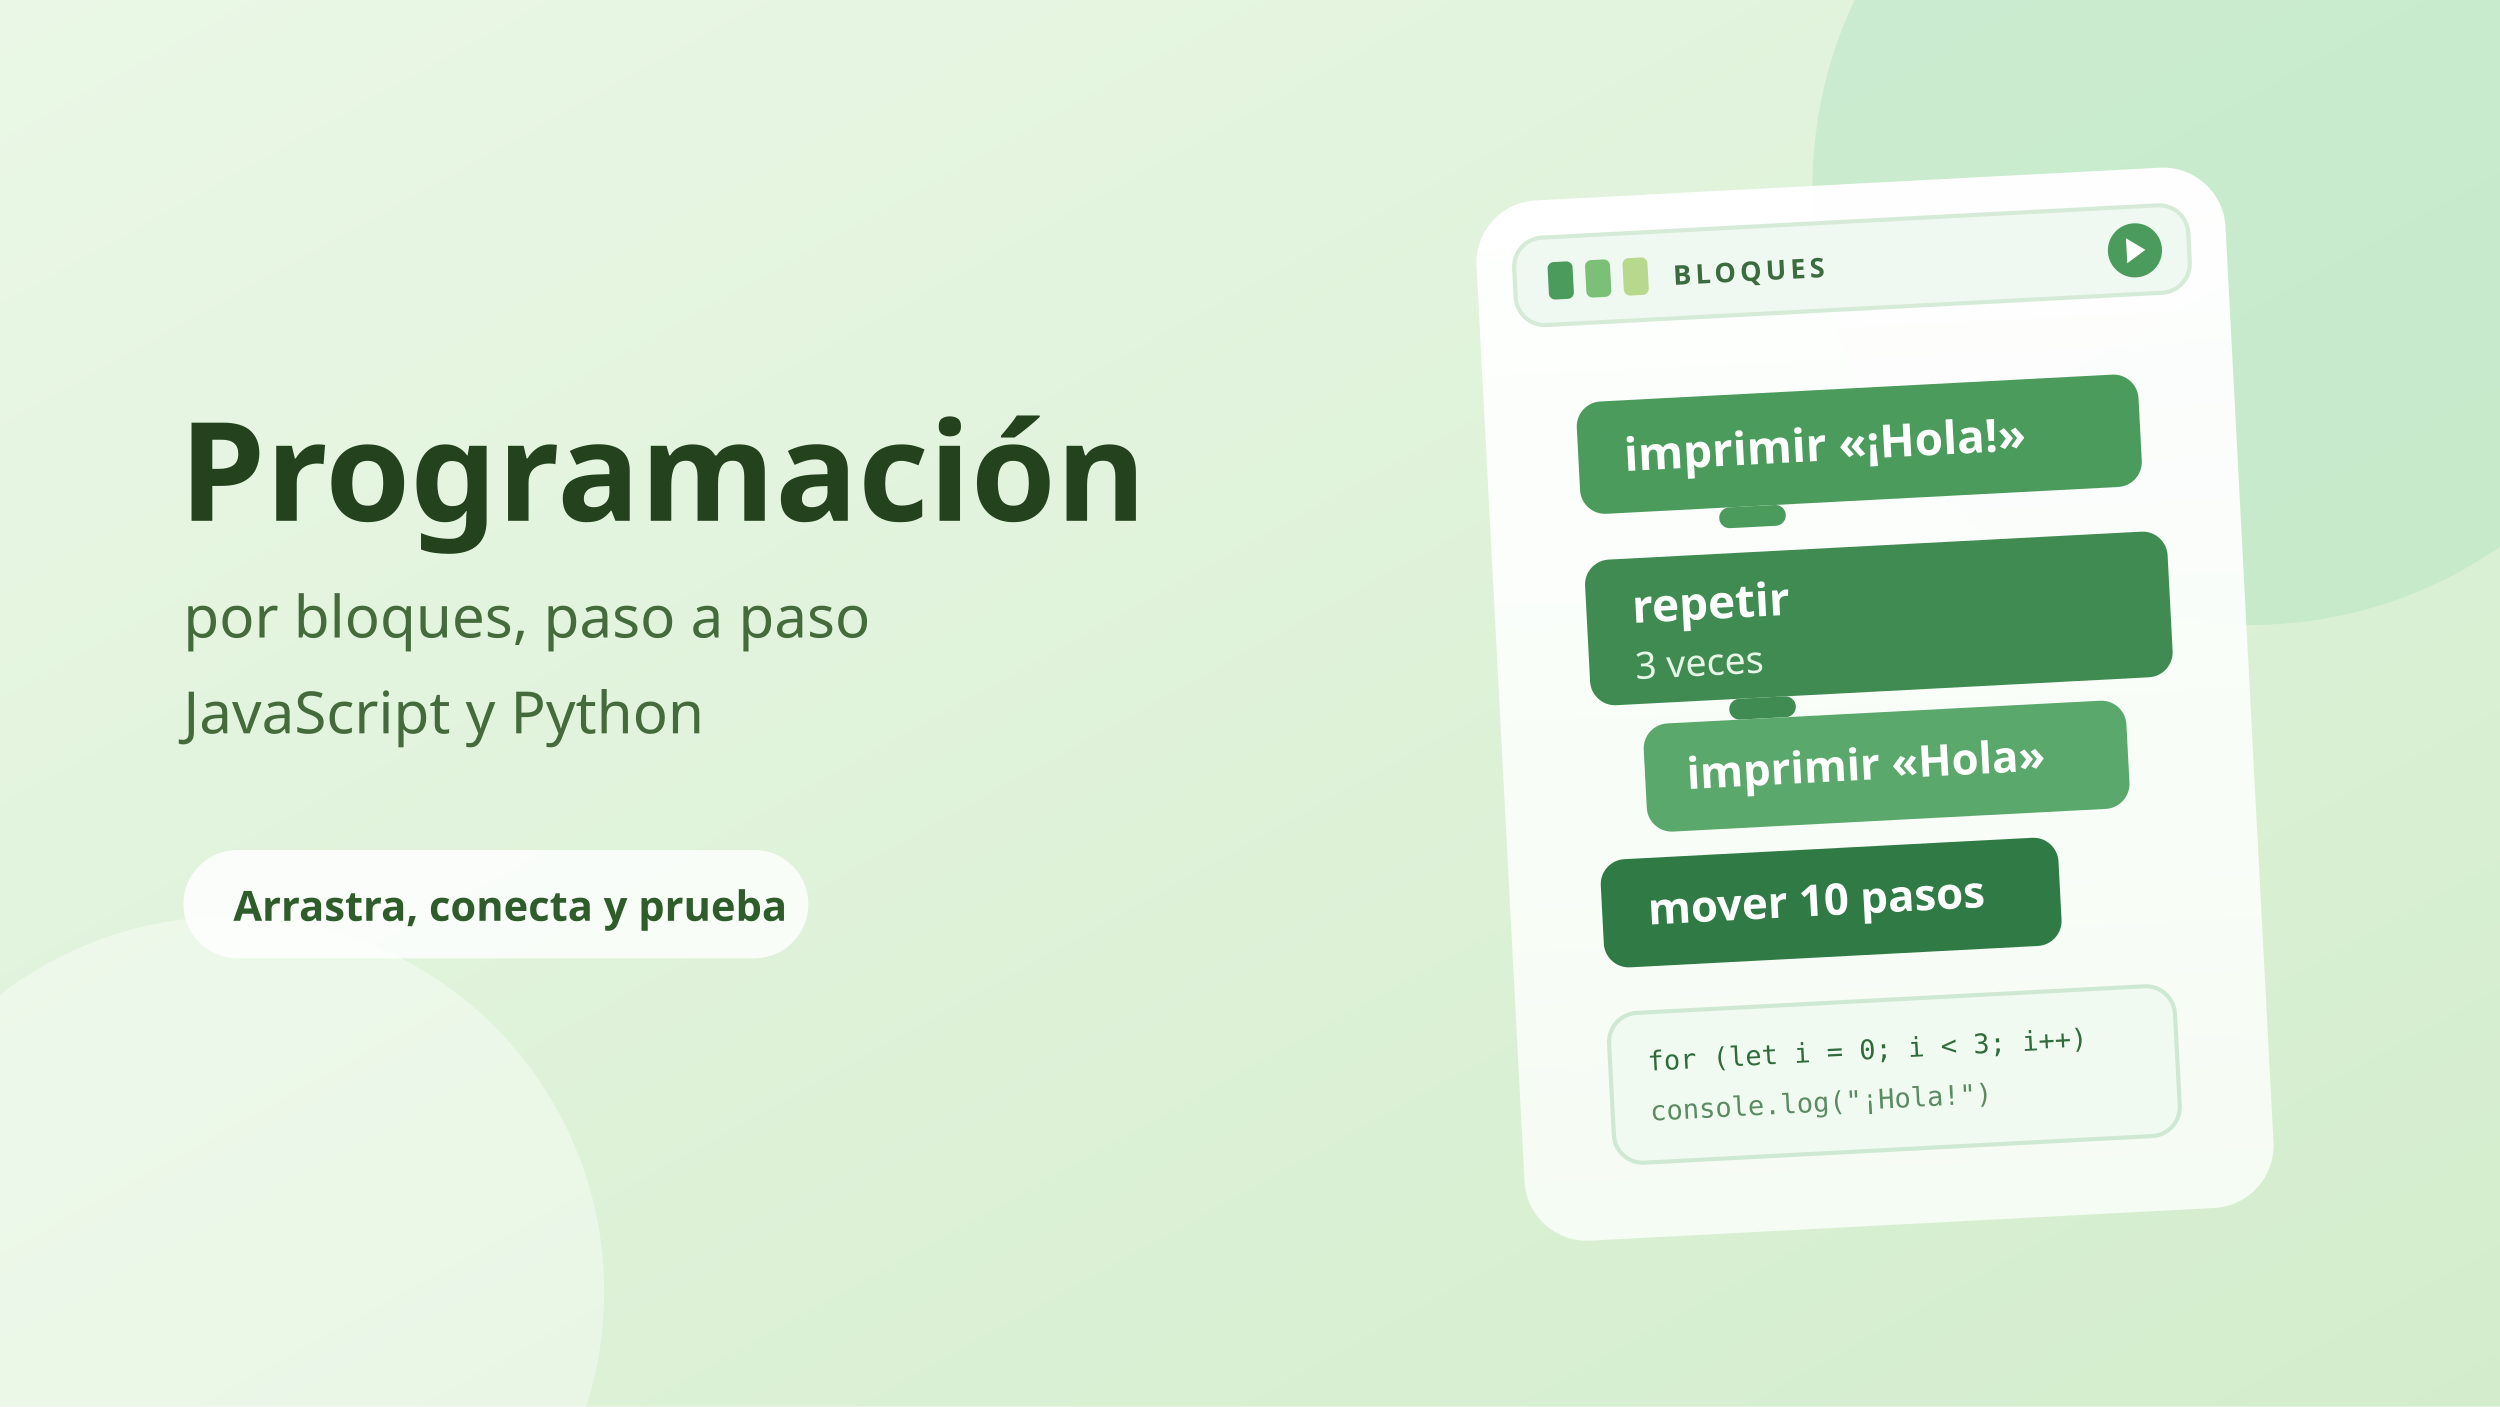
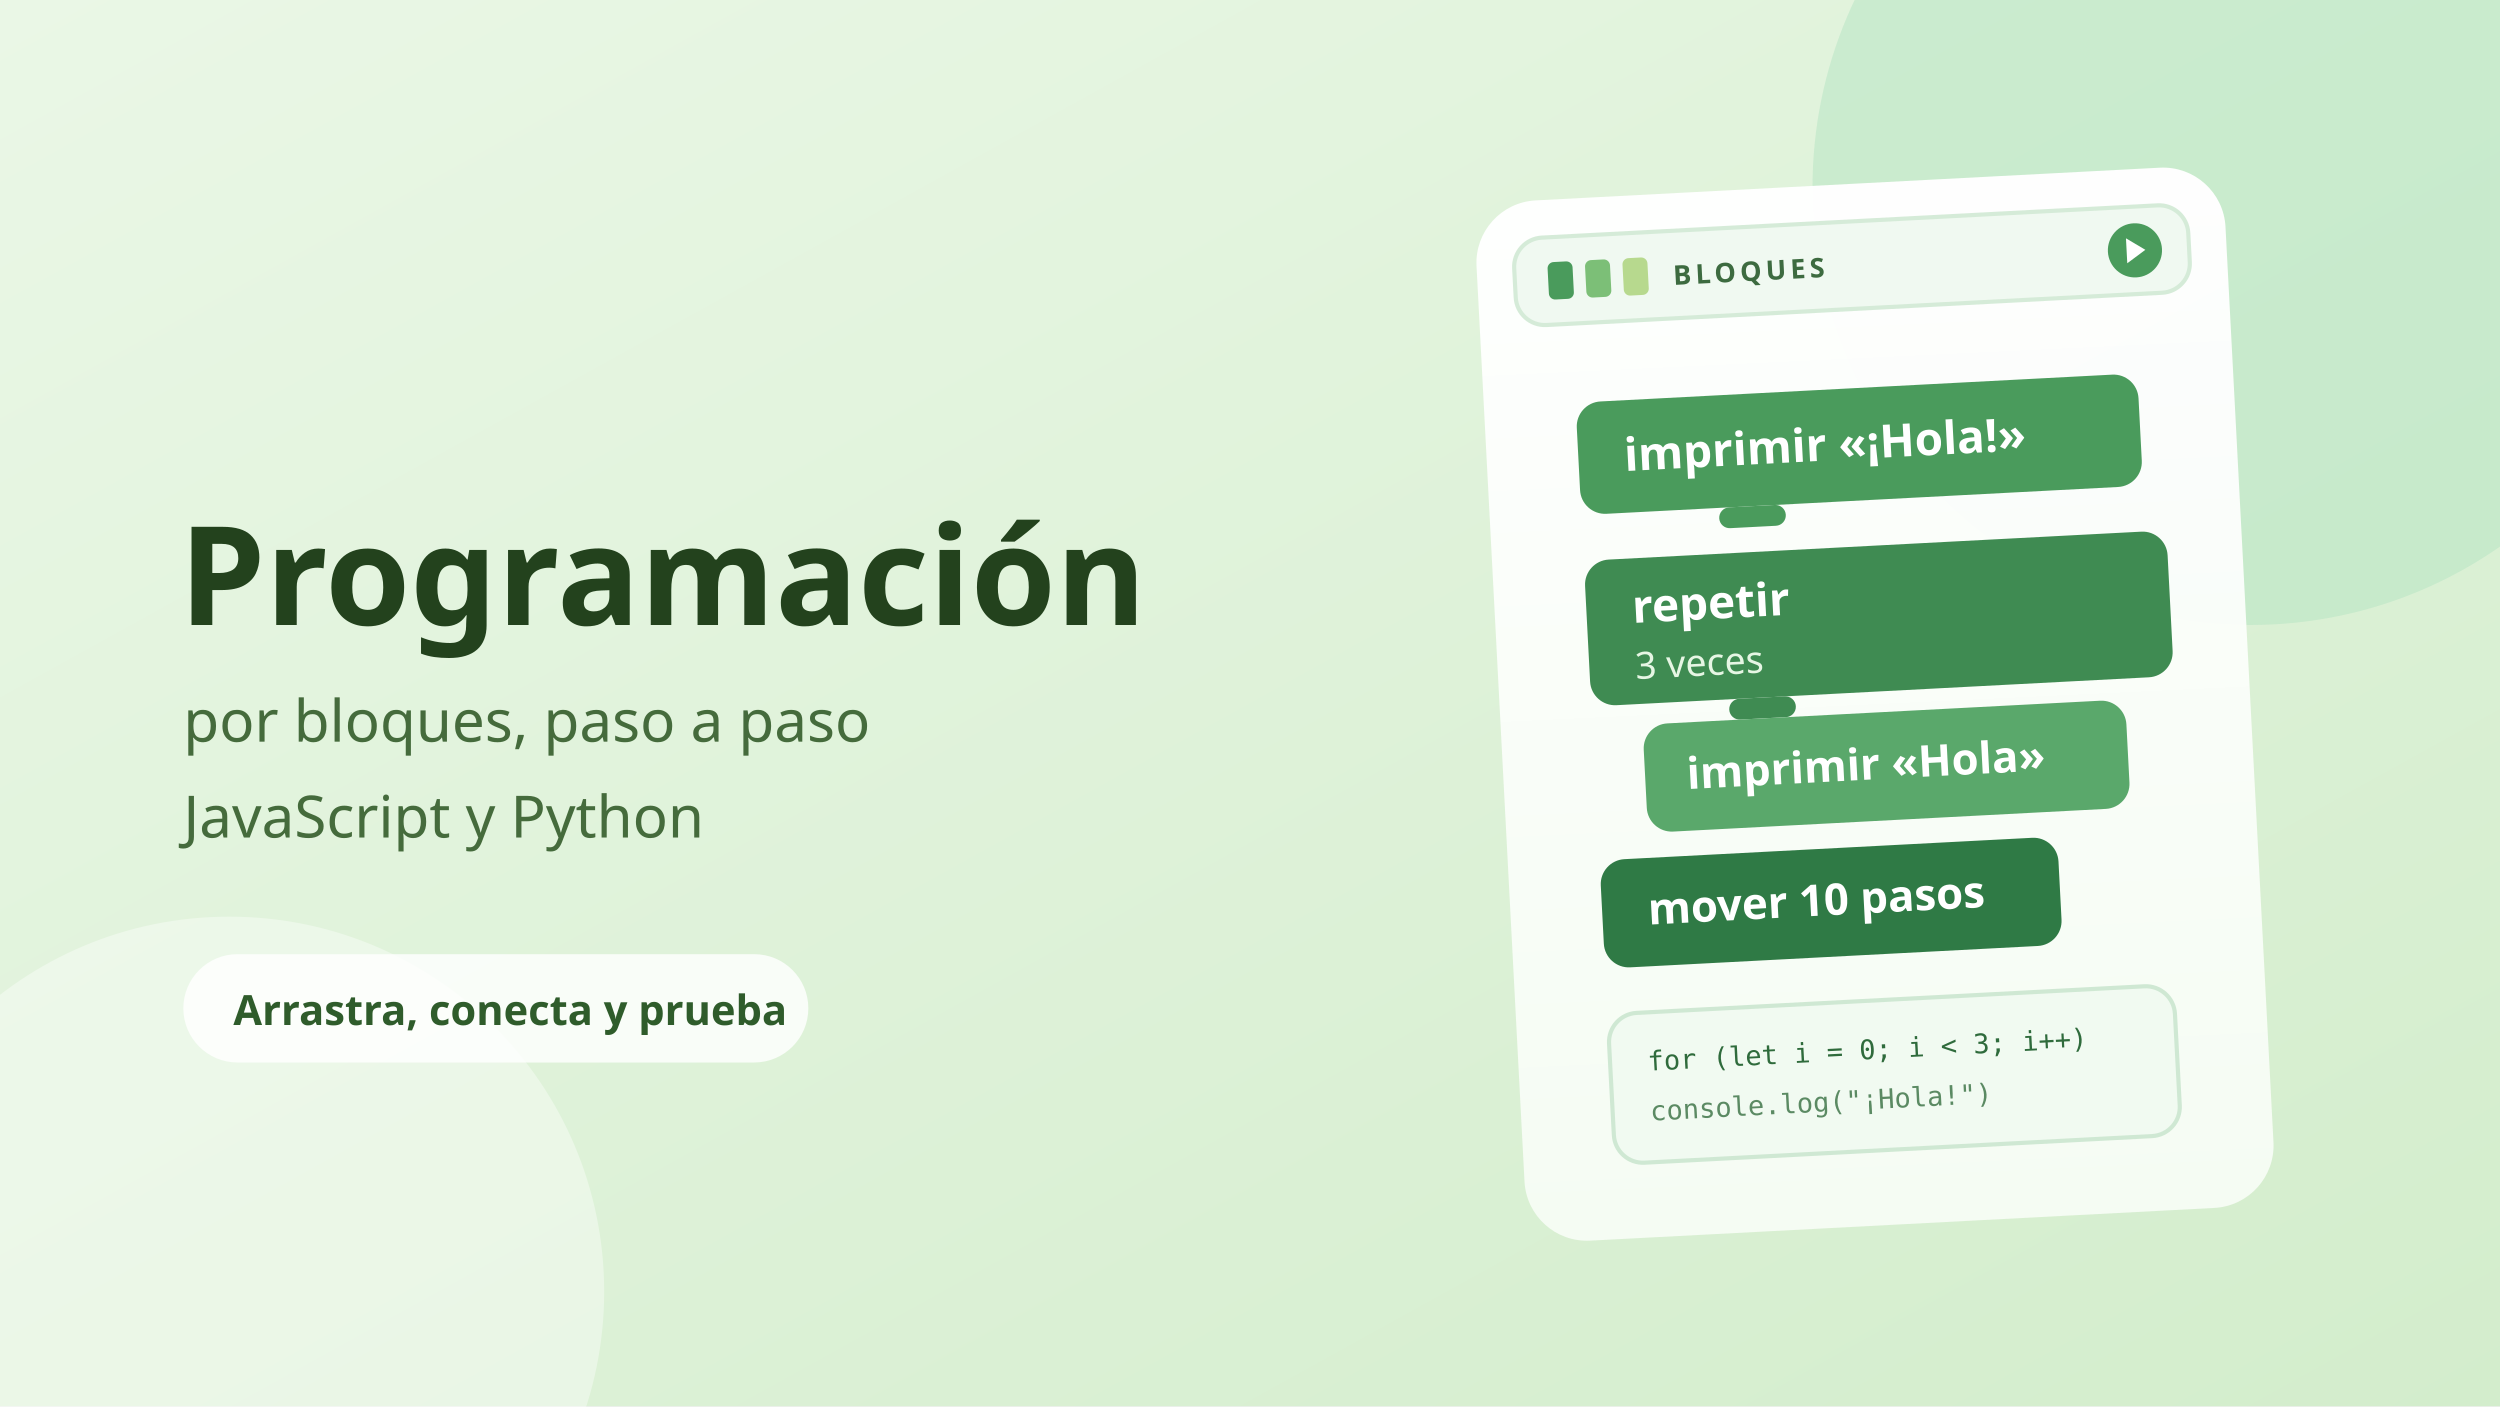
<svg xmlns="http://www.w3.org/2000/svg" viewBox="0 0 1200 675" role="img" aria-label="Portada de Programación por bloques">
  <defs>
    <linearGradient id="bl-bg" x1="0" y1="0" x2="1" y2="1">
      <stop offset="0" stop-color="#eaf7e6" />
      <stop offset="1" stop-color="#d3edcc" />
    </linearGradient>
    <linearGradient id="bl-card" x1="0" y1="0" x2="0" y2="1">
      <stop offset="0" stop-color="#ffffff" />
      <stop offset="1" stop-color="#f6fcf4" />
    </linearGradient>
  </defs>
  <rect width="1200" height="675" fill="url(#bl-bg)" />
  <circle cx="1080" cy="90" r="210" fill="#b3e3c2" opacity=".5" />
  <circle cx="110" cy="620" r="180" fill="#ffffff" opacity=".38" />
-   <g font-family="Instrument Sans, system-ui, sans-serif">
+   <g transform="translate(0 50)" font-family="Instrument Sans, system-ui, sans-serif">
    <text x="86" y="250" fill="#23421d" font-size="66" font-weight="700">Programación</text>
    <text x="88" y="306" fill="#456b3c" font-size="28">por bloques, paso a paso</text>
    <text x="88" y="352" fill="#456b3c" font-size="28">JavaScript y Python</text>
    <g transform="translate(88 408)">
      <rect width="300" height="52" rx="26" fill="#ffffff" opacity=".82" />
      <text x="24" y="34" fill="#2f5c2b" font-size="20" font-weight="600">Arrastra, conecta y prueba</text>
    </g>
  </g>
  <g transform="translate(720 88) rotate(-3 180 250)" font-family="Instrument Sans, system-ui, sans-serif">
    <rect width="360" height="500" rx="30" fill="url(#bl-card)" opacity=".97" />
    <rect x="18" y="18" width="324" height="42" rx="14" fill="#f0f9f1" stroke="#d5ebd8" stroke-width="2" />
    <g>
      <rect x="34" y="30" width="12" height="18" rx="3" fill="#4a9b5c" />
      <rect x="52" y="30" width="12" height="18" rx="3" fill="#7cbf77" />
      <rect x="70" y="30" width="12" height="18" rx="3" fill="#b7d98e" />
      <text x="94" y="44" fill="#3d6b40" font-size="13" font-weight="700" letter-spacing="2">BLOQUES</text>
      <circle cx="316" cy="39" r="13" fill="#4a9b5c" />
      <path d="M312 33 l9 6 -9 6z" fill="#ffffff" />
    </g>
    <g>
      <rect x="44" y="98" width="270" height="54" rx="12" fill="#4a9b5c" />
      <rect x="110" y="152" width="32" height="10" rx="5" fill="#4a9b5c" />
      <text x="66" y="132" fill="#ffffff" font-size="22" font-weight="700">imprimir «¡Hola!»</text>
    </g>
    <g>
      <rect x="44" y="174" width="280" height="70" rx="12" fill="#3f8b52" />
      <rect x="110" y="244" width="32" height="10" rx="5" fill="#3f8b52" />
      <text x="66" y="205" fill="#ffffff" font-size="22" font-weight="700">repetir</text>
      <text x="66" y="232" fill="#e6f6e4" font-size="18">3 veces</text>
    </g>
    <g>
      <rect x="68" y="254" width="232" height="52" rx="12" fill="#5aa86b" />
      <text x="88" y="286" fill="#ffffff" font-size="21" font-weight="700">imprimir «Hola»</text>
    </g>
    <g>
      <rect x="44" y="318" width="220" height="52" rx="12" fill="#2f7a45" />
      <text x="66" y="350" fill="#ffffff" font-size="21" font-weight="700">mover 10 pasos</text>
    </g>
    <rect x="44" y="392" width="272" height="72" rx="14" fill="#f1faf1" stroke="#cfe8d3" stroke-width="2" />
    <text x="62" y="420" fill="#2f6b3c" font-size="13" font-family="ui-monospace, SFMono-Regular, Menlo, monospace">for (let i = 0; i &lt; 3; i++)</text>
    <text x="62" y="444" fill="#5b8a63" font-size="13" font-family="ui-monospace, SFMono-Regular, Menlo, monospace">  console.log("¡Hola!")</text>
  </g>
</svg>
